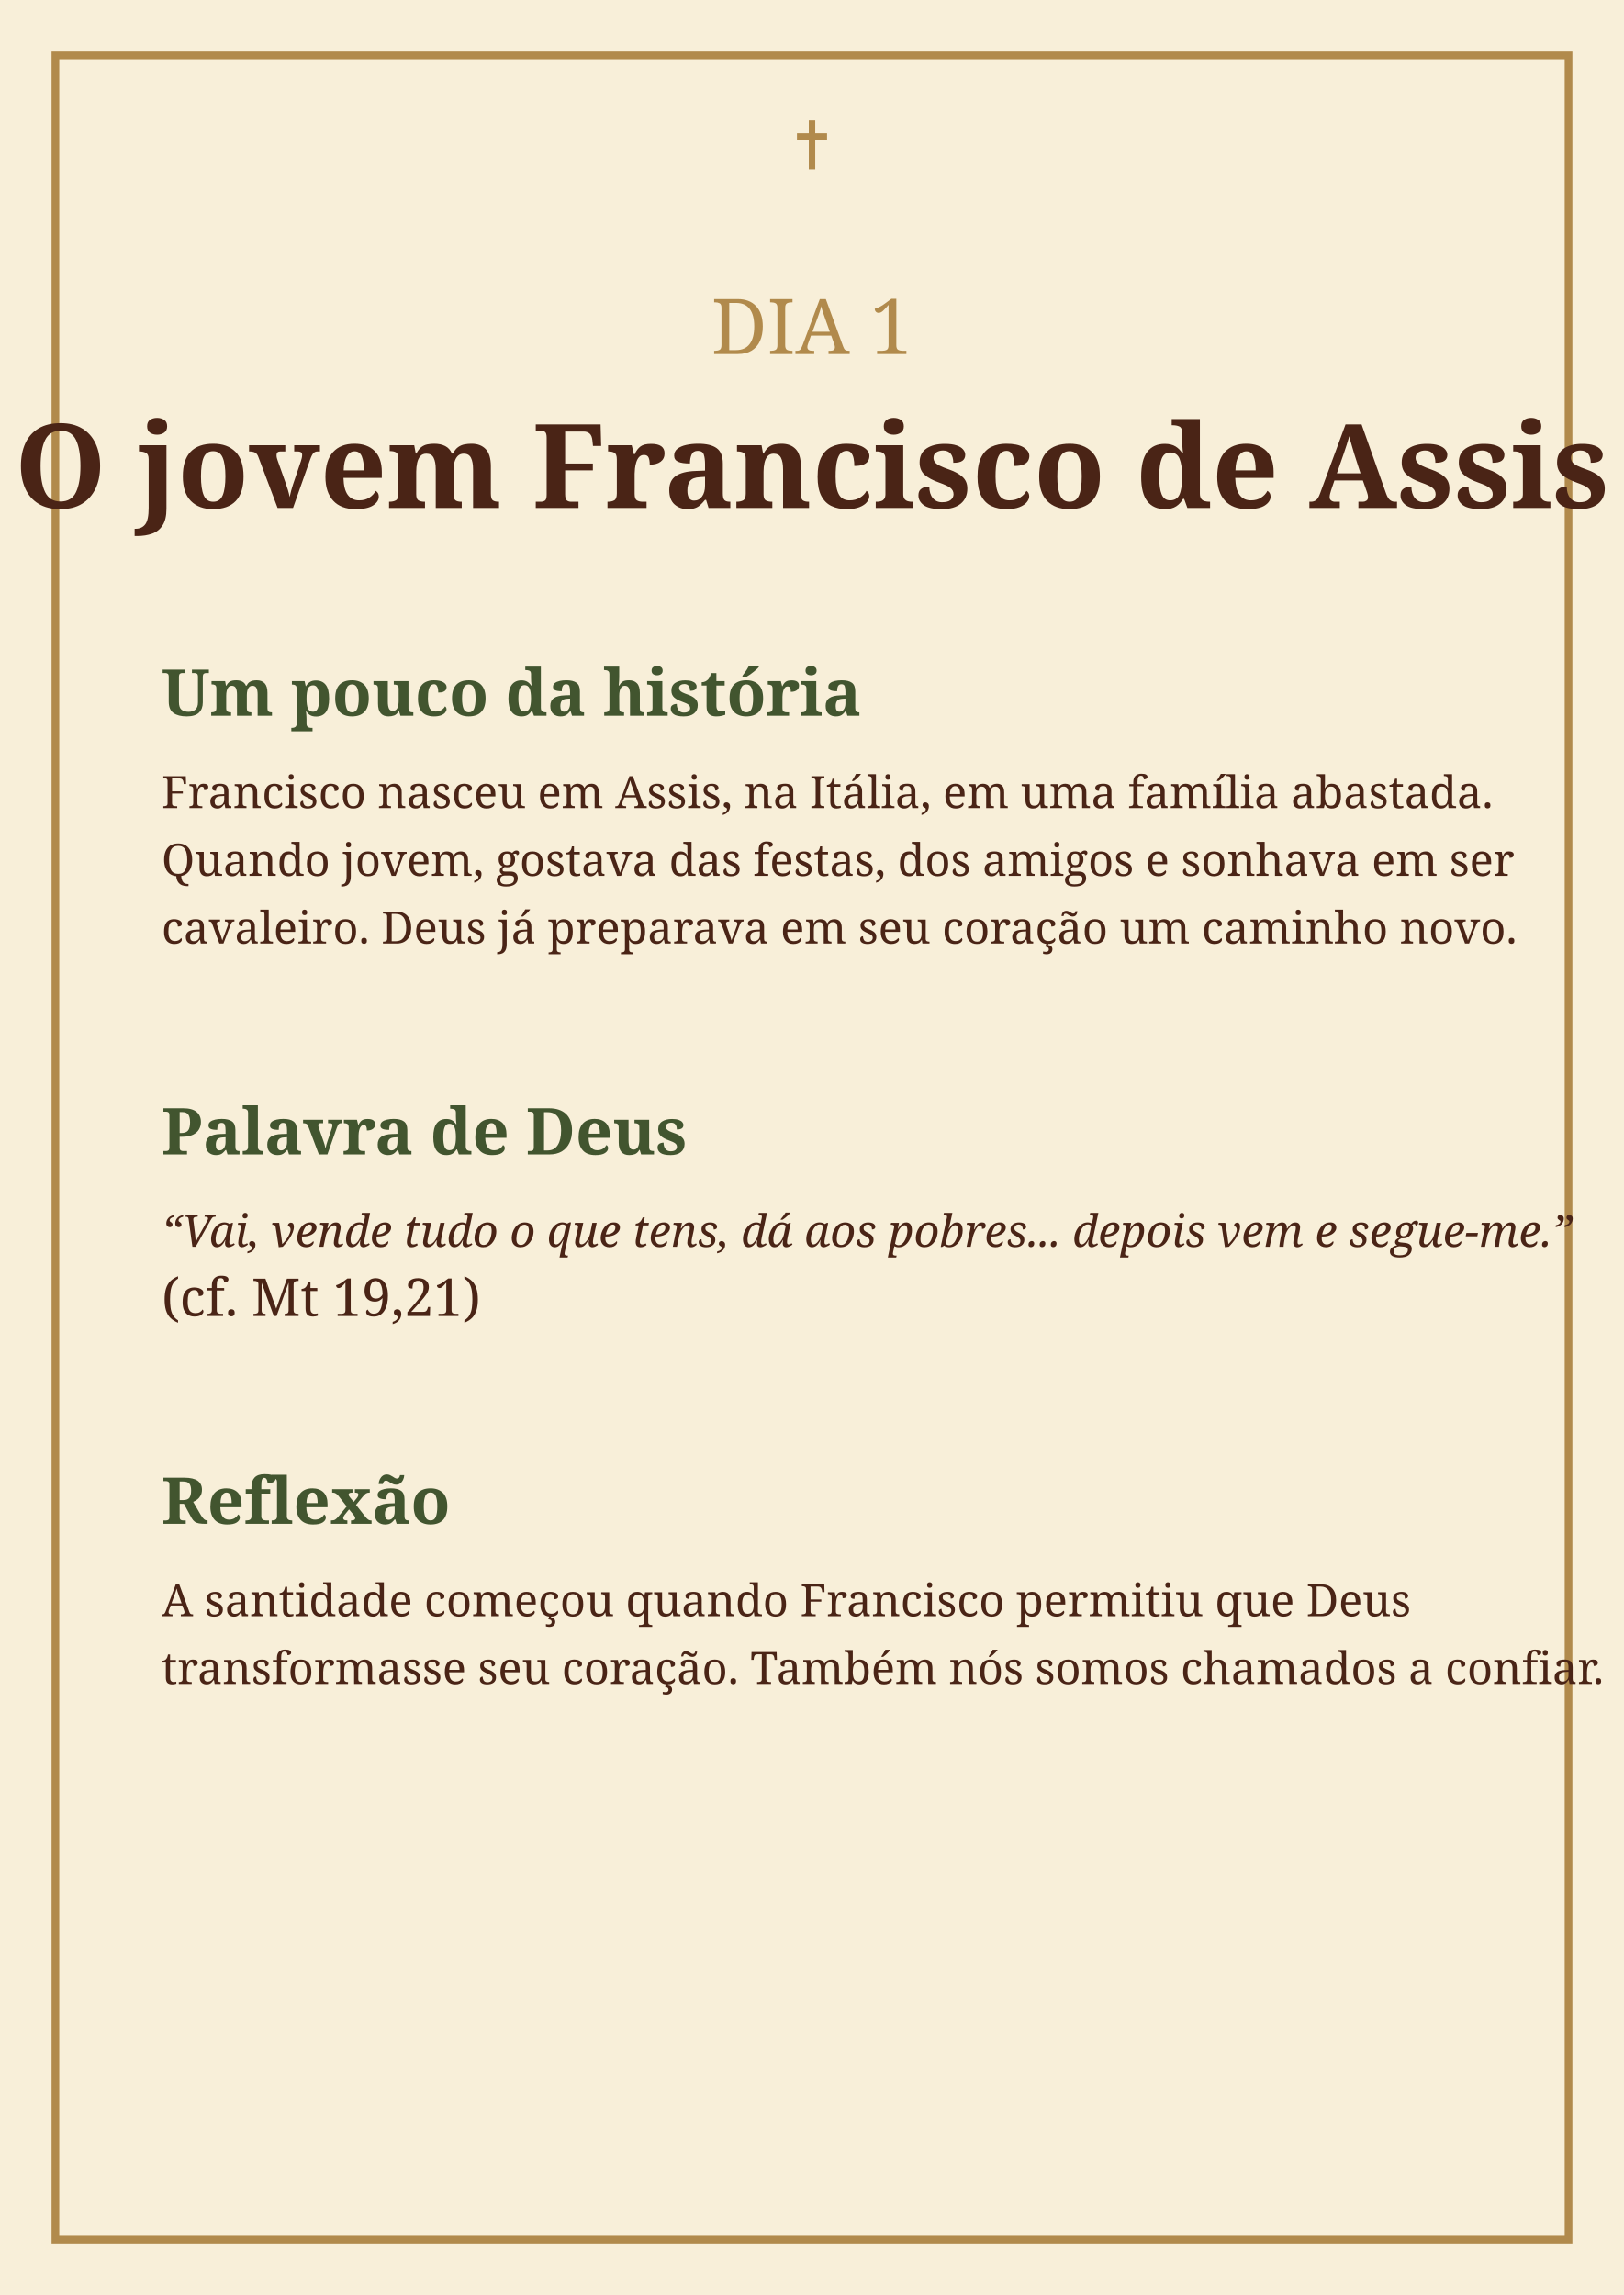
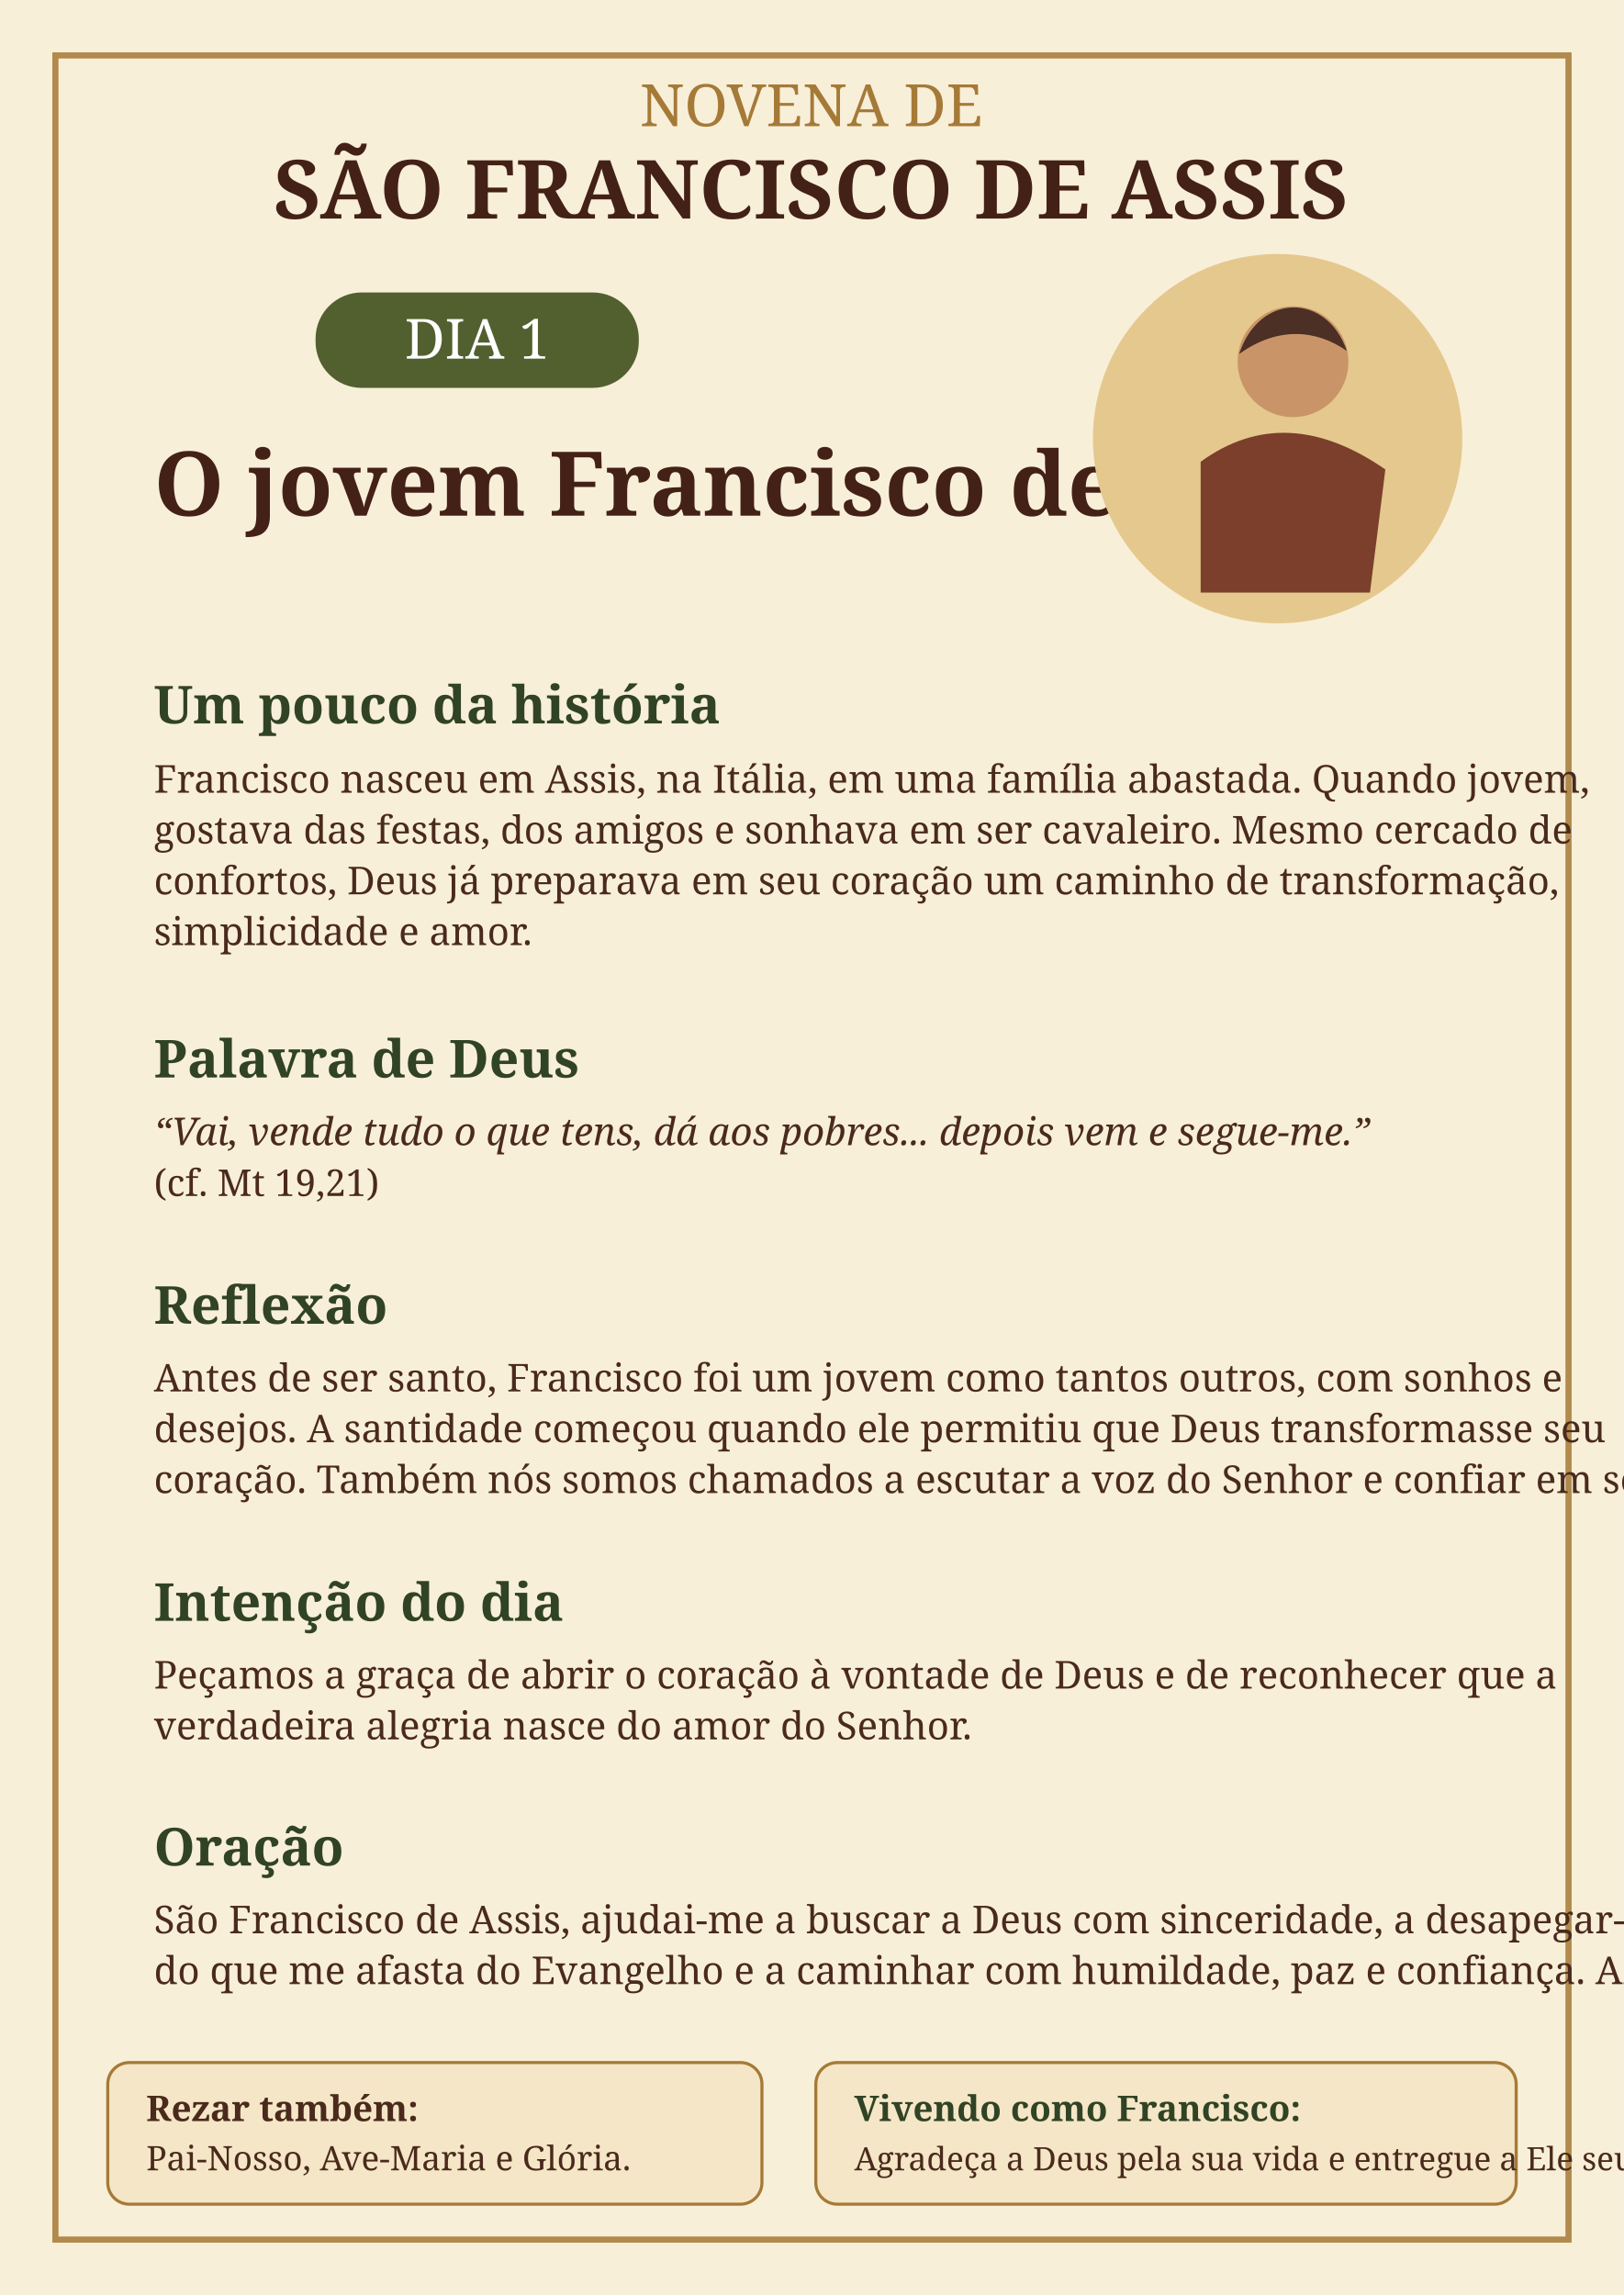
<svg xmlns="http://www.w3.org/2000/svg" width="1055" height="1491" viewBox="0 0 1055 1491">
  <rect width="1055" height="1491" fill="#f8efd9" />
-   <rect x="36" y="36" width="983" height="1419" fill="none" stroke="#b18a4c" stroke-width="5" />
-   <text x="527.5" y="110" text-anchor="middle" font-family="Georgia,serif" font-size="46" fill="#b18a4c">✝</text>
-   <text x="527.5" y="230" text-anchor="middle" font-family="Georgia,serif" font-size="50" fill="#b18a4c">DIA 1</text>
-   <text x="527.5" y="330" text-anchor="middle" font-family="Georgia,serif" font-size="76" font-weight="700" fill="#4a2416">O jovem Francisco de Assis</text>
-   <text x="105" y="465" font-family="Georgia,serif" font-size="42" font-weight="700" fill="#42552f">Um pouco da história</text>
-   <text x="105" y="525" font-family="Georgia,serif" font-size="29" fill="#4a2416">
-     <tspan x="105">Francisco nasceu em Assis, na Itália, em uma família abastada.</tspan>
-     <tspan x="105" dy="44">Quando jovem, gostava das festas, dos amigos e sonhava em ser</tspan>
-     <tspan x="105" dy="44">cavaleiro. Deus já preparava em seu coração um caminho novo.</tspan>
-   </text>
-   <text x="105" y="750" font-family="Georgia,serif" font-size="42" font-weight="700" fill="#42552f">Palavra de Deus</text>
-   <text x="105" y="810" font-family="Georgia,serif" font-size="29" font-style="italic" fill="#4a2416">“Vai, vende tudo o que tens, dá aos pobres... depois vem e segue-me.”</text>
-   <text x="105" y="855" font-family="Georgia,serif" font-size="34" fill="#4a2416">(cf. Mt 19,21)</text>
-   <text x="105" y="990" font-family="Georgia,serif" font-size="42" font-weight="700" fill="#42552f">Reflexão</text>
-   <text x="105" y="1050" font-family="Georgia,serif" font-size="29" fill="#4a2416">
-     <tspan x="105">A santidade começou quando Francisco permitiu que Deus</tspan>
-     <tspan x="105" dy="44">transformasse seu coração. Também nós somos chamados a confiar.</tspan>
-   </text>
+   <rect x="36" y="36" width="983" height="1419" fill="none" stroke="#b18a4c" stroke-width="4" />
+   <text x="527" y="82" text-anchor="middle" font-family="Georgia,serif" font-size="38" fill="#a57a37">NOVENA DE</text>
+   <text x="527" y="142" text-anchor="middle" font-family="Georgia,serif" font-size="53" font-weight="700" fill="#442116">SÃO FRANCISCO DE ASSIS</text>
+   <rect x="205" y="190" width="210" height="62" rx="30" fill="#52602f" />
+   <text x="310" y="233" text-anchor="middle" font-family="Georgia,serif" font-size="36" fill="#fff">DIA 1</text>
+   <text x="100" y="335" font-family="Georgia,serif" font-size="58" font-weight="700" fill="#442116">O jovem Francisco de Assis</text>
+   <circle cx="830" cy="285" r="120" fill="#e5c88d" />
+   <circle cx="840" cy="235" r="36" fill="#c99568" />
+   <path d="M805 230 C818 190 862 190 875 228 C855 214 830 212 805 230Z" fill="#4c2f25" />
+   <path d="M780 300 Q835 260 900 305 L890 385 L780 385Z" fill="#7b3f2c" />
+   <g font-family="Georgia,serif" fill="#4a2a1c">
+     <text x="100" y="470" font-size="34" font-weight="700" fill="#314325">Um pouco da história</text>
+     <text x="100" y="515" font-size="25">Francisco nasceu em Assis, na Itália, em uma família abastada. Quando jovem,</text>
+     <text x="100" y="548" font-size="25">gostava das festas, dos amigos e sonhava em ser cavaleiro. Mesmo cercado de</text>
+     <text x="100" y="581" font-size="25">confortos, Deus já preparava em seu coração um caminho de transformação,</text>
+     <text x="100" y="614" font-size="25">simplicidade e amor.</text>
+     <text x="100" y="700" font-size="34" font-weight="700" fill="#314325">Palavra de Deus</text>
+     <text x="100" y="744" font-size="25" font-style="italic">“Vai, vende tudo o que tens, dá aos pobres... depois vem e segue-me.”</text>
+     <text x="100" y="777" font-size="24">(cf. Mt 19,21)</text>
+     <text x="100" y="860" font-size="34" font-weight="700" fill="#314325">Reflexão</text>
+     <text x="100" y="904" font-size="25">Antes de ser santo, Francisco foi um jovem como tantos outros, com sonhos e</text>
+     <text x="100" y="937" font-size="25">desejos. A santidade começou quando ele permitiu que Deus transformasse seu</text>
+     <text x="100" y="970" font-size="25">coração. Também nós somos chamados a escutar a voz do Senhor e confiar em seus planos.</text>
+     <text x="100" y="1053" font-size="34" font-weight="700" fill="#314325">Intenção do dia</text>
+     <text x="100" y="1097" font-size="25">Peçamos a graça de abrir o coração à vontade de Deus e de reconhecer que a</text>
+     <text x="100" y="1130" font-size="25">verdadeira alegria nasce do amor do Senhor.</text>
+     <text x="100" y="1212" font-size="34" font-weight="700" fill="#314325">Oração</text>
+     <text x="100" y="1256" font-size="25">São Francisco de Assis, ajudai-me a buscar a Deus com sinceridade, a desapegar-me</text>
+     <text x="100" y="1289" font-size="25">do que me afasta do Evangelho e a caminhar com humildade, paz e confiança. Amém.</text>
+   </g>
+   <rect x="70" y="1340" width="425" height="92" rx="14" fill="#f4e6c6" stroke="#a57a37" stroke-width="2" />
+   <text x="95" y="1378" font-family="Georgia,serif" font-size="23" font-weight="700" fill="#4a2a1c">Rezar também:</text>
+   <text x="95" y="1410" font-family="Georgia,serif" font-size="22" fill="#4a2a1c">Pai-Nosso, Ave-Maria e Glória.</text>
+   <rect x="530" y="1340" width="455" height="92" rx="14" fill="#f4e6c6" stroke="#a57a37" stroke-width="2" />
+   <text x="555" y="1378" font-family="Georgia,serif" font-size="23" font-weight="700" fill="#314325">Vivendo como Francisco:</text>
+   <text x="555" y="1410" font-family="Georgia,serif" font-size="21" fill="#4a2a1c">Agradeça a Deus pela sua vida e entregue a Ele seus planos.</text>
</svg>
